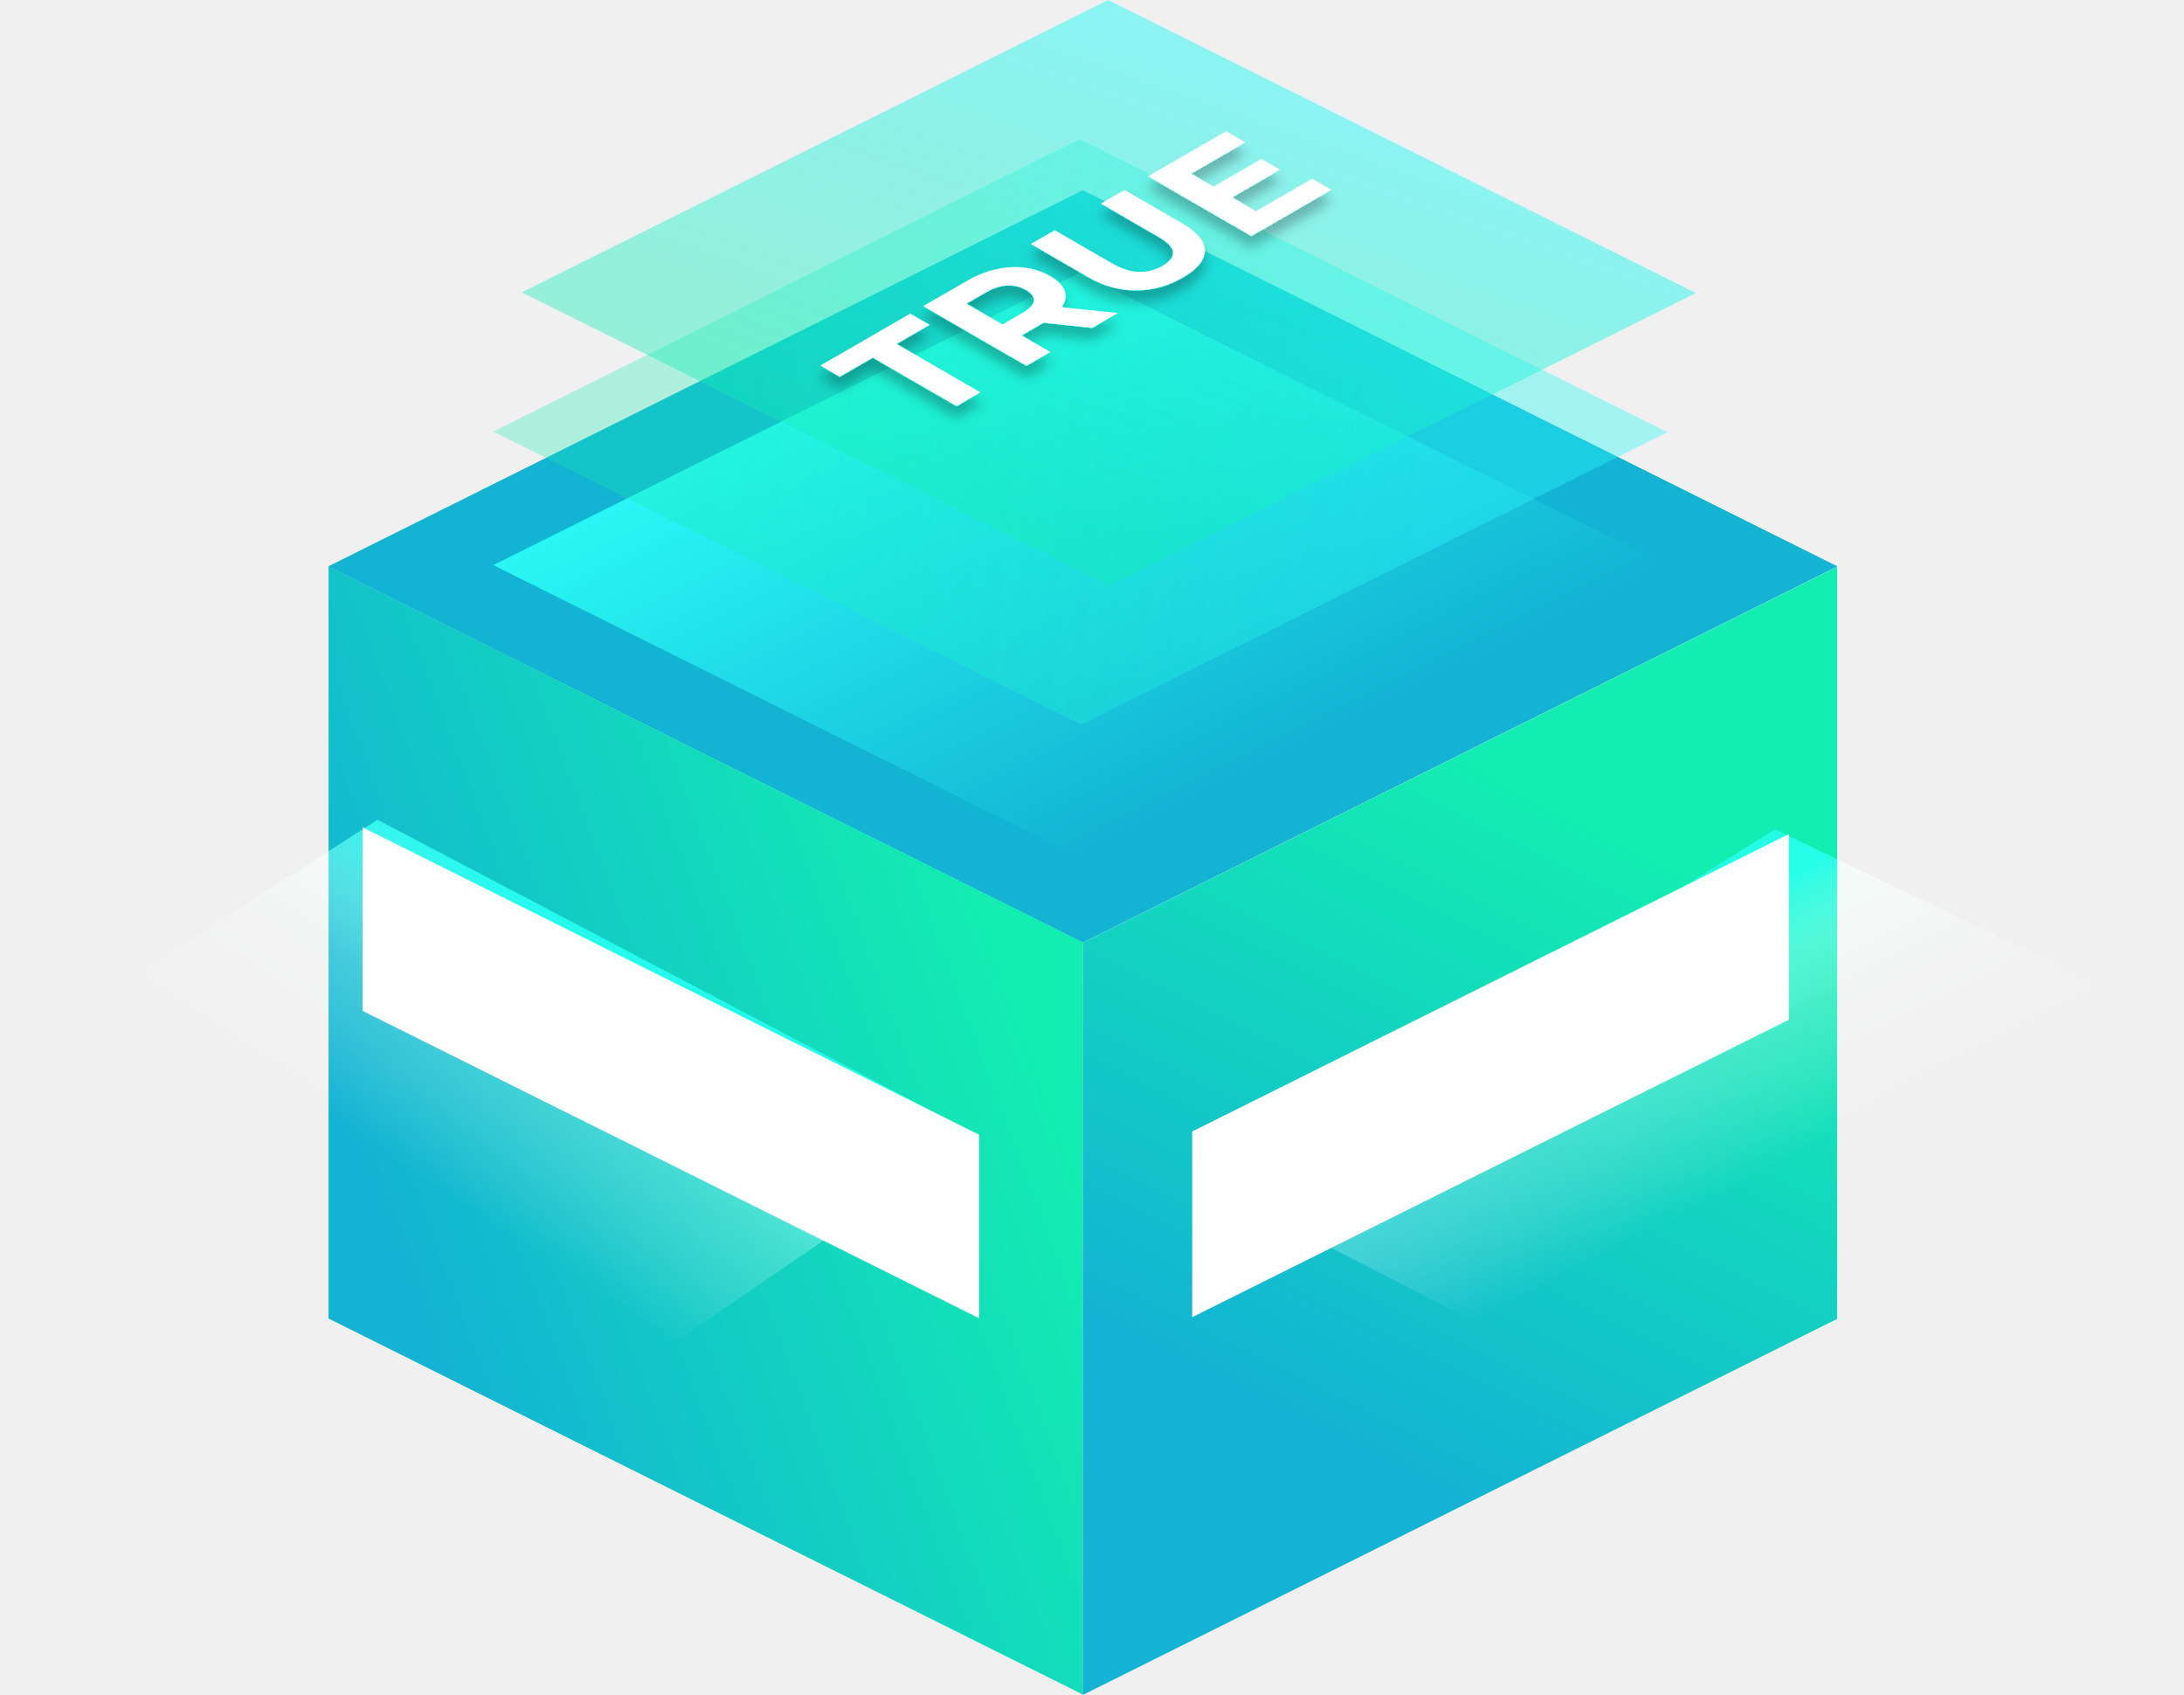
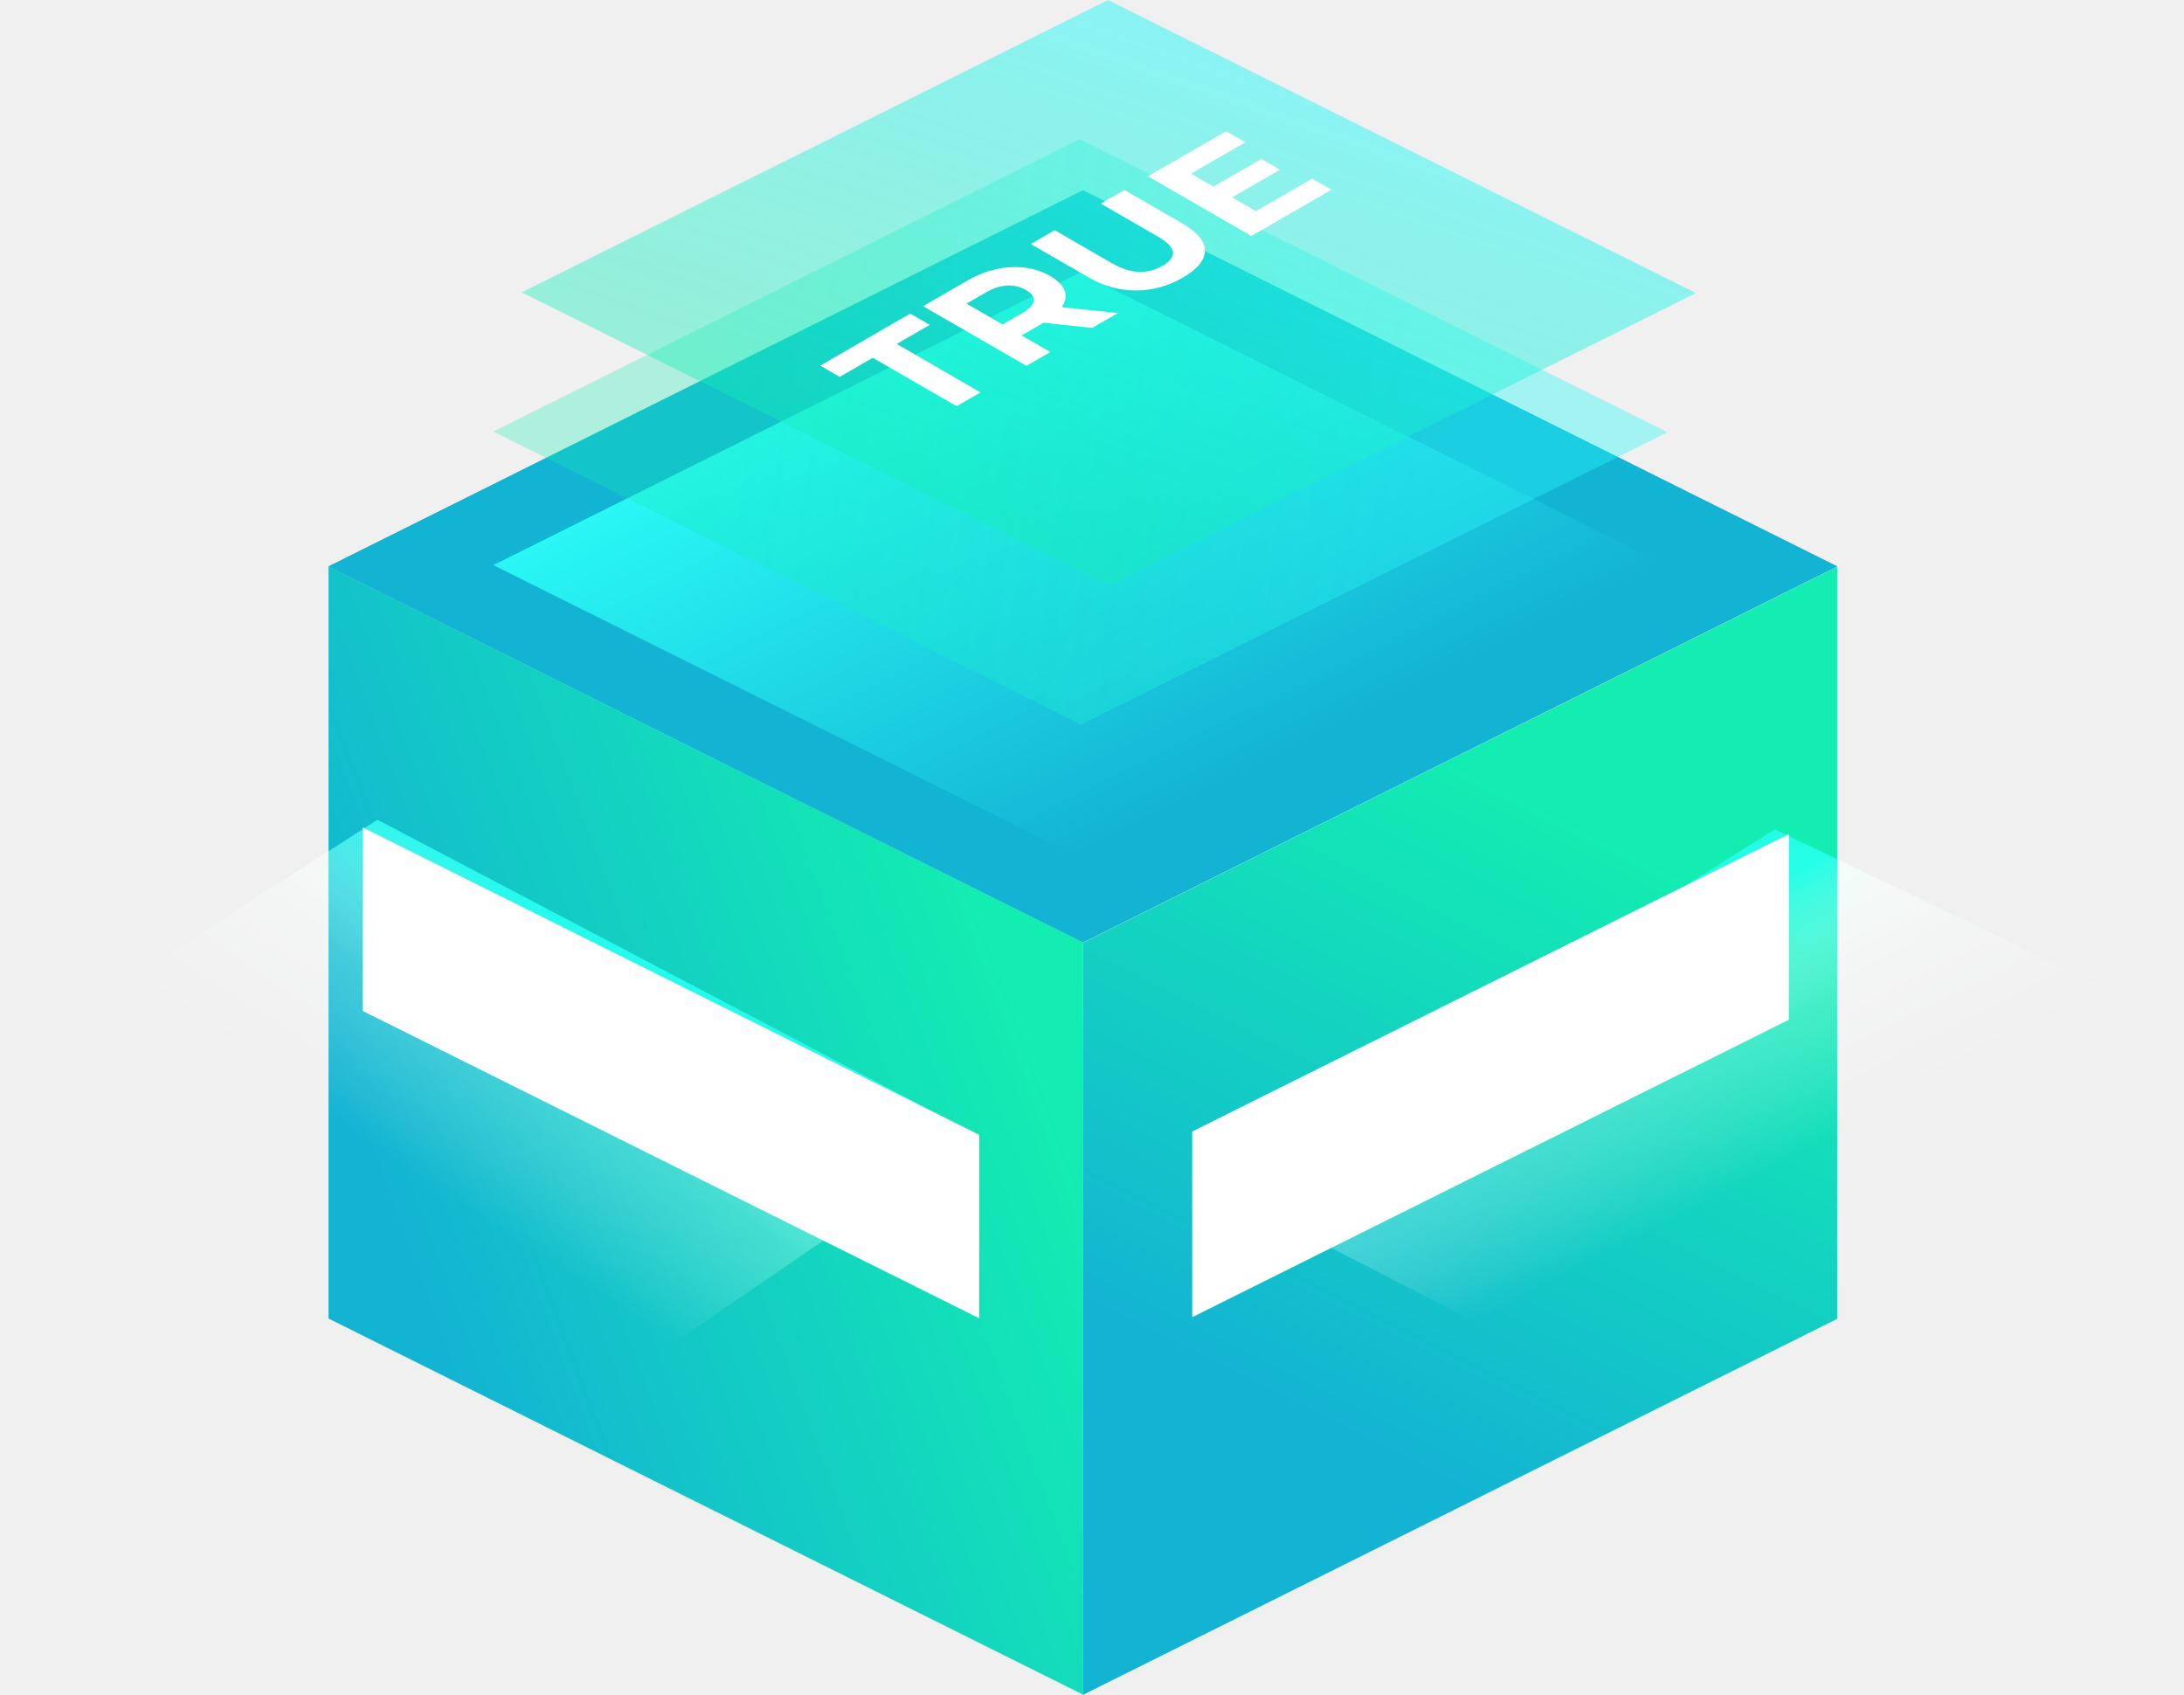
<svg xmlns="http://www.w3.org/2000/svg" fill="none" viewBox="7.58 0 768.71 596.49">
-   <g id="Group 115">
-     <rect id="Rectangle 93" width="296.655" height="296.656" transform="matrix(0.894978 -0.446111 0.894978 0.446111 123.211 199.34)" fill="url(#paint0_linear_153_30)" />
-     <rect id="Rectangle 105" width="296.655" height="296.656" transform="matrix(0.894978 -0.446111 0.894978 0.446111 123.211 199.34)" fill="url(#paint1_linear_153_30)" />
-     <rect id="Rectangle 104" width="230.605" height="231.164" transform="matrix(0.894978 -0.446111 0.894978 0.446111 181.211 198.874)" fill="url(#paint2_linear_153_30)" />
-     <rect id="Rectangle 267" width="230.605" height="231.164" transform="matrix(0.894978 -0.446111 0.894978 0.446111 181.211 151.874)" fill="url(#paint3_linear_153_30)" />
-     <rect id="Rectangle 268" width="230.605" height="231.164" transform="matrix(0.894978 -0.446111 0.894978 0.446111 191.211 102.874)" fill="url(#paint4_linear_153_30)" />
-     <rect id="Rectangle 94" width="296.655" height="264.683" transform="matrix(0.894978 0.446111 0 1 123.211 199.34)" fill="url(#paint5_linear_153_30)" />
-     <g id="Rectangle 101" style="mix-blend-mode:screen">
-       <rect width="242.464" height="64.578" transform="matrix(0.894978 0.446111 0 1 135.211 291.19)" fill="white" />
-     </g>
-     <rect id="Rectangle 95" width="296.655" height="264.683" transform="matrix(0.894978 -0.446111 0 1 388.703 331.808)" fill="url(#paint6_linear_153_30)" />
-     <g id="Rectangle 102" style="mix-blend-mode:screen">
-       <rect width="234.643" height="65.352" transform="matrix(0.894978 -0.446111 0 1 427.211 398.205)" fill="white" />
-     </g>
-     <g id="Rectangle 100" style="mix-blend-mode:screen">
-       <path d="M140.442 288.486L351.713 399.499L222.981 487.452L7.578 373.947L140.442 288.486Z" fill="url(#paint7_linear_153_30)" />
-     </g>
-     <g id="Rectangle 103" style="mix-blend-mode:screen">
-       <path d="M433.118 417.142L632.29 291.864L776.285 360.944L572.669 488.686L433.118 417.142Z" fill="url(#paint8_linear_153_30)" />
-     </g>
-     <g id="TRUE" filter="url(#filter0_d_153_30)">
-       <path d="M344.288 142.947L314.773 125.907L303.134 132.627L296.275 128.667L327.972 110.367L334.831 114.327L323.191 121.047L352.705 138.087L344.288 142.947ZM368.874 128.752L332.501 107.752L348.245 98.662C351.501 96.782 354.844 95.472 358.274 94.732C361.669 93.972 364.994 93.792 368.25 94.192C371.507 94.592 374.503 95.582 377.24 97.162C379.942 98.722 381.639 100.442 382.332 102.322C382.99 104.182 382.661 106.092 381.345 108.052C380.028 110.012 377.742 111.932 374.486 113.812L363.418 120.202L363.47 115.912L377.292 123.892L368.874 128.752ZM391.997 115.402L369.705 113.032L378.695 107.842L401.09 110.152L391.997 115.402ZM364.405 116.452L356.715 116.332L367.315 110.212C369.913 108.712 371.299 107.272 371.472 105.892C371.611 104.492 370.693 103.222 368.718 102.082C366.709 100.922 364.509 100.392 362.119 100.492C359.729 100.592 357.235 101.392 354.637 102.892L344.036 109.012L343.777 104.542L364.405 116.452ZM423.868 97.722C418.706 100.702 413.233 102.202 407.448 102.222C401.663 102.242 396.103 100.712 390.768 97.632L370.399 85.872L378.817 81.012L398.874 92.592C402.338 94.592 405.542 95.622 408.487 95.682C411.431 95.742 414.185 95.032 416.749 93.552C419.312 92.072 420.542 90.482 420.438 88.782C420.334 87.082 418.55 85.232 415.086 83.232L395.029 71.652L403.343 66.852L423.712 78.612C429.046 81.692 431.696 84.902 431.662 88.242C431.627 91.582 429.029 94.742 423.868 97.722ZM434.056 66.039L451.567 55.929L458.115 59.709L440.604 69.819L434.056 66.039ZM449.645 74.319L469.442 62.889L476.197 66.789L448.034 83.049L411.661 62.049L439.149 46.179L445.904 50.079L426.782 61.119L449.645 74.319Z" fill="white" />
-     </g>
+   <g transform="matrix(.894978 -.446111 .894978 .446111 123.211 199.34)">
+     <path fill="url(#A)" d="M0 0h296.655v296.656H0z" />
+     <path fill="url(#A)" d="M0 0h296.655v296.656H0z" />
  </g>
+   <use href="#I" transform="matrix(.894978 -.446111 .894978 .446111 181.211 198.874)" fill="url(#B)" />
+   <use href="#I" transform="matrix(.894978 -.446111 .894978 .446111 181.211 151.874)" fill="url(#C)" />
+   <use href="#I" transform="matrix(.894978 -.446111 .894978 .446111 191.211 102.874)" fill="url(#D)" />
+   <path transform="matrix(.894978 .446111 0 1 123.211 199.34)" fill="url(#E)" d="M0 0h296.655v264.683H0z" />
+   <path fill="#fff" d="M135.211 291.19l217 108.166v64.578l-217-108.166z" style="mix-blend-mode:screen" />
+   <path transform="matrix(.894978 -.446111 0 1 388.703 331.808)" fill="url(#F)" d="M0 0h296.655v264.683H0z" />
+   <path fill="#fff" d="M427.211 398.205l210-104.677v65.352l-210 104.677z" style="mix-blend-mode:screen" />
+   <path d="M140.442 288.486l211.271 111.013-128.732 87.953L7.578 373.947l132.864-85.461z" fill="url(#G)" style="mix-blend-mode:screen" />
+   <path d="M433.118 417.142L632.29 291.864l143.995 69.08-203.616 127.742-139.551-71.544z" fill="url(#H)" style="mix-blend-mode:screen" />
+   <path d="M344.288 142.947l-29.515-17.04-11.639 6.72-6.859-3.96 31.697-18.3 6.859 3.96-11.64 6.72 29.514 17.04-8.417 4.86zm24.586-14.195l-36.373-21 15.744-9.09c3.256-1.88 6.599-3.19 10.029-3.93 3.395-.76 6.72-.94 9.976-.54s6.253 1.39 8.99 2.97c2.702 1.56 4.399 3.28 5.092 5.16.658 1.86.329 3.77-.987 5.73s-3.603 3.88-6.859 5.76l-11.068 6.39.052-4.29 13.822 7.98-8.418 4.86zm23.123-13.35l-22.292-2.37 8.99-5.19 22.395 2.31-9.093 5.25zm-27.592 1.05l-7.69-.12 10.6-6.12c2.598-1.5 3.984-2.94 4.157-4.32.139-1.4-.779-2.67-2.754-3.81-2.009-1.16-4.209-1.69-6.599-1.59s-4.884.9-7.482 2.4l-10.601 6.12-.259-4.47 20.628 11.91zm59.463-18.73c-5.162 2.98-10.635 4.48-16.42 4.5s-11.345-1.51-16.68-4.59l-20.369-11.76 8.418-4.86 20.057 11.58c3.464 2 6.668 3.03 9.613 3.09s5.698-.65 8.262-2.13 3.793-3.07 3.689-4.77-1.888-3.55-5.352-5.55l-20.057-11.58 8.314-4.8 20.369 11.76c5.334 3.08 7.984 6.29 7.95 9.63s-2.633 6.5-7.794 9.48zm10.188-31.682l17.511-10.11 6.548 3.78-17.511 10.11-6.548-3.78zm15.589 8.28l19.797-11.43 6.755 3.9-28.163 16.26-36.373-21 27.488-15.87 6.755 3.9-19.122 11.04 22.863 13.2z" fill="#fff" />
  <defs>
-     <filter id="filter0_d_153_30" x="292.273" y="45.789" width="188.547" height="112.238" filterUnits="userSpaceOnUse" color-interpolation-filters="sRGB">
-       <feFlood flood-opacity="0" result="BackgroundImageFix" />
-       <feColorMatrix in="SourceAlpha" type="matrix" values="0 0 0 0 0 0 0 0 0 0 0 0 0 0 0 0 0 0 127 0" result="hardAlpha" />
-       <feOffset dy="4" />
-       <feGaussianBlur stdDeviation="2" />
-       <feComposite in2="hardAlpha" operator="out" />
-       <feColorMatrix type="matrix" values="0 0 0 0 0 0 0 0 0 0 0 0 0 0 0 0 0 0 0.25 0" />
-       <feBlend mode="normal" in2="BackgroundImageFix" result="effect1_dropShadow_153_30" />
-       <feBlend mode="normal" in="SourceGraphic" in2="effect1_dropShadow_153_30" result="shape" />
-     </filter>
-     <linearGradient id="paint0_linear_153_30" x1="148.327" y1="0" x2="148.327" y2="296.656" gradientUnits="userSpaceOnUse">
-       <stop offset="1" stop-color="#13B3D3" />
+     <linearGradient id="A" x1="148.327" y1="0" x2="148.327" y2="296.656" href="#J">
+       <stop offset="1" stop-color="#13b3d3" />
    </linearGradient>
-     <linearGradient id="paint1_linear_153_30" x1="148.327" y1="0" x2="148.327" y2="296.656" gradientUnits="userSpaceOnUse">
-       <stop offset="1" stop-color="#13B3D3" />
+     <linearGradient id="B" x1="115.302" y1="0" x2="115.302" y2="231.164" href="#J">
+       <stop stop-color="#29f7f5" />
+       <stop offset="1" stop-color="#13b3d3" />
    </linearGradient>
-     <linearGradient id="paint2_linear_153_30" x1="115.302" y1="0" x2="115.302" y2="231.164" gradientUnits="userSpaceOnUse">
-       <stop stop-color="#29F7F5" />
-       <stop offset="1" stop-color="#13B3D3" />
+     <linearGradient id="C" x1="138.303" y1="230.228" x2="4.186" y2="79.168" href="#J">
+       <stop stop-color="#29f7f5" stop-opacity=".39" />
+       <stop offset="1" stop-color="#13edb1" stop-opacity=".3" />
    </linearGradient>
-     <linearGradient id="paint3_linear_153_30" x1="138.303" y1="230.228" x2="4.186" y2="79.168" gradientUnits="userSpaceOnUse">
-       <stop stop-color="#29F7F5" stop-opacity="0.39" />
-       <stop offset="1" stop-color="#13EDB1" stop-opacity="0.3" />
+     <linearGradient id="D" x1="221.045" y1="0" x2="-22.877" y2="41.777" href="#J">
+       <stop stop-color="#29f7f5" stop-opacity=".51" />
+       <stop offset="1" stop-color="#13edb1" stop-opacity=".4" />
    </linearGradient>
-     <linearGradient id="paint4_linear_153_30" x1="221.045" y1="-1.35264e-05" x2="-22.877" y2="41.777" gradientUnits="userSpaceOnUse">
-       <stop stop-color="#29F7F5" stop-opacity="0.51" />
-       <stop offset="1" stop-color="#13EDB1" stop-opacity="0.4" />
+     <linearGradient id="E" x1="253.244" y1="0" x2="-20.389" y2="139.862" href="#J">
+       <stop stop-color="#13edb1" />
+       <stop offset="1" stop-color="#13b3d3" />
    </linearGradient>
-     <linearGradient id="paint5_linear_153_30" x1="253.244" y1="-1.83552e-05" x2="-20.389" y2="139.862" gradientUnits="userSpaceOnUse">
-       <stop stop-color="#13EDB1" />
-       <stop offset="1" stop-color="#13B3D3" />
+     <linearGradient id="F" x1="258.636" y1="99.961" x2="128.343" y2="245.555" href="#J">
+       <stop stop-color="#13edb1" />
+       <stop offset="1" stop-color="#13b3d3" />
    </linearGradient>
-     <linearGradient id="paint6_linear_153_30" x1="258.636" y1="99.96" x2="128.343" y2="245.555" gradientUnits="userSpaceOnUse">
-       <stop stop-color="#13EDB1" />
-       <stop offset="1" stop-color="#13B3D3" />
+     <linearGradient id="G" x1="120.607" y1="433.663" x2="195.762" y2="319" href="#J">
+       <stop offset=".082" stop-color="#fff" stop-opacity="0" />
+       <stop offset=".257" stop-color="#fff" stop-opacity="0" />
+       <stop offset=".629" stop-color="#bbfae9" stop-opacity=".286" />
+       <stop offset="1" stop-color="#13edb1" />
    </linearGradient>
-     <linearGradient id="paint7_linear_153_30" x1="120.607" y1="433.663" x2="195.762" y2="319" gradientUnits="userSpaceOnUse">
-       <stop offset="0.082" stop-color="white" stop-opacity="0" />
-       <stop offset="0.257" stop-color="white" stop-opacity="0" />
-       <stop offset="0.629" stop-color="#BBFAE9" stop-opacity="0.286" />
-       <stop offset="1" stop-color="#13EDB1" />
+     <linearGradient id="H" x1="679.779" y1="421.649" x2="624.386" y2="313.972" href="#J">
+       <stop offset=".082" stop-color="#fff" stop-opacity="0" />
+       <stop offset=".257" stop-color="#fff" stop-opacity="0" />
+       <stop offset=".629" stop-color="#bbfae9" stop-opacity=".286" />
+       <stop offset="1" stop-color="#13edb1" />
    </linearGradient>
-     <linearGradient id="paint8_linear_153_30" x1="679.779" y1="421.649" x2="624.386" y2="313.972" gradientUnits="userSpaceOnUse">
-       <stop offset="0.082" stop-color="white" stop-opacity="0" />
-       <stop offset="0.257" stop-color="white" stop-opacity="0" />
-       <stop offset="0.629" stop-color="#BBFAE9" stop-opacity="0.286" />
-       <stop offset="1" stop-color="#13EDB1" />
-     </linearGradient>
+     <path id="I" d="M0 0h230.605v231.164H0z" />
+     <linearGradient id="J" gradientUnits="userSpaceOnUse" />
  </defs>
</svg>
